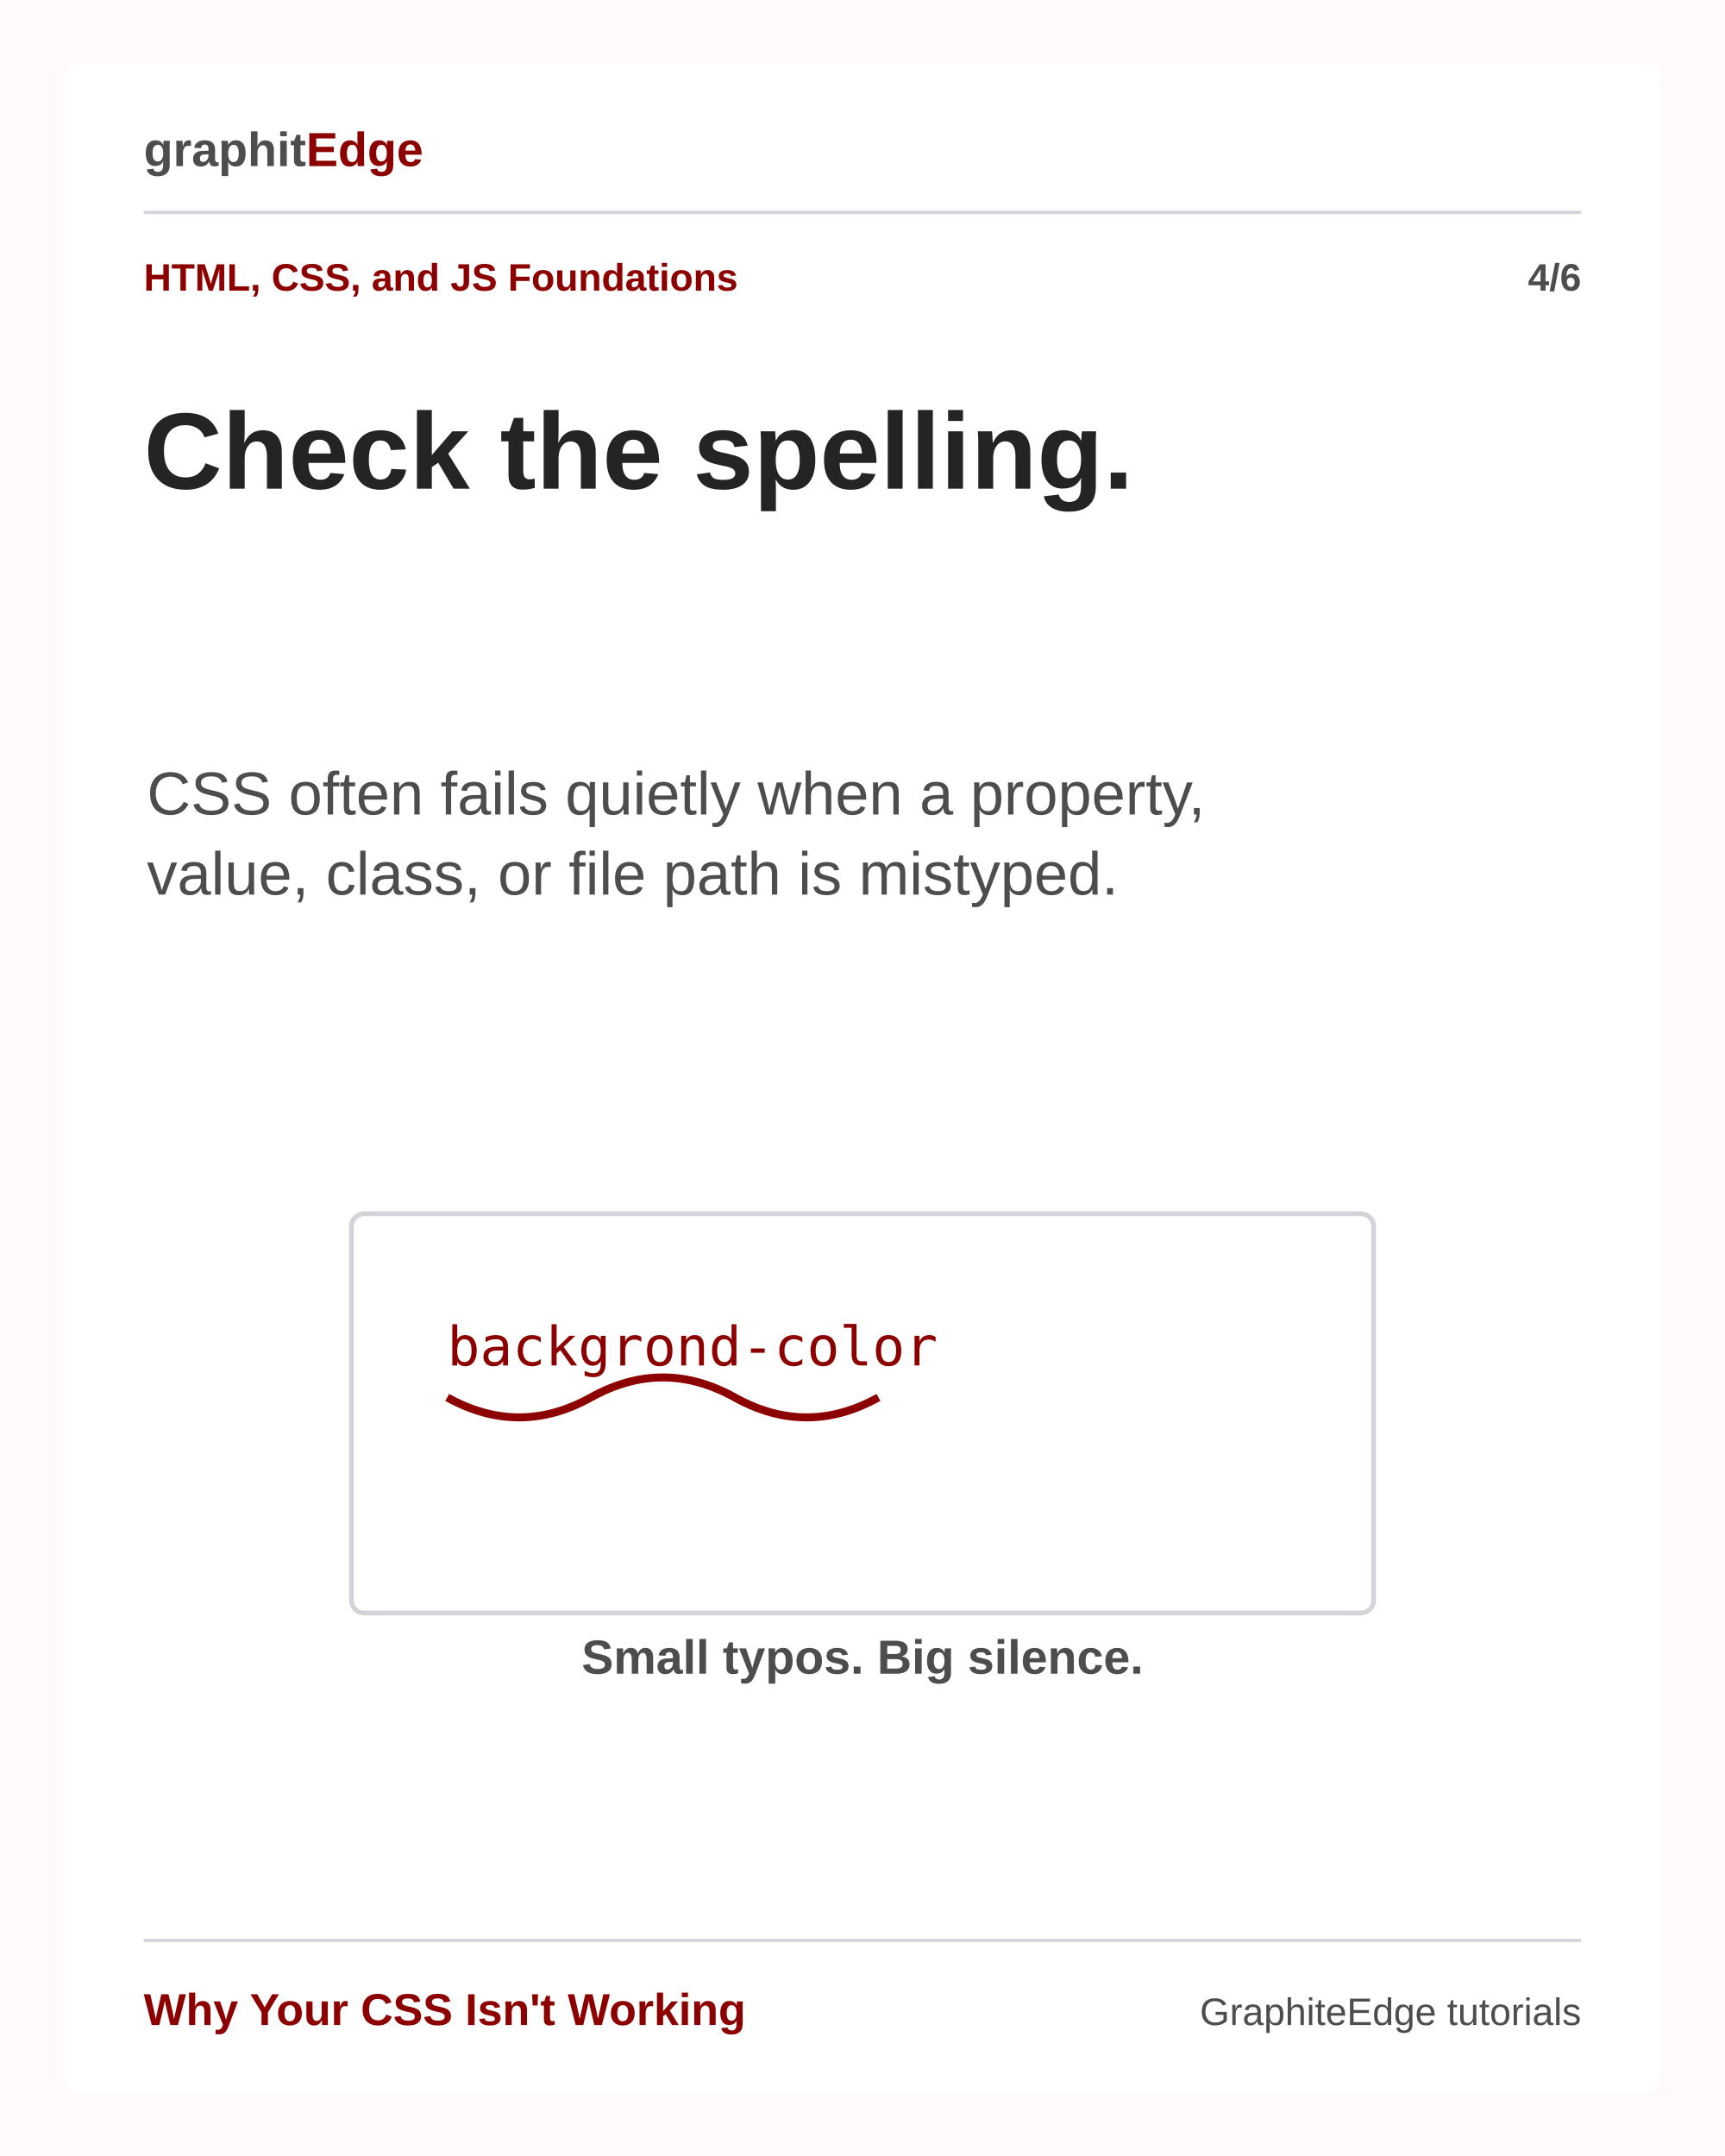
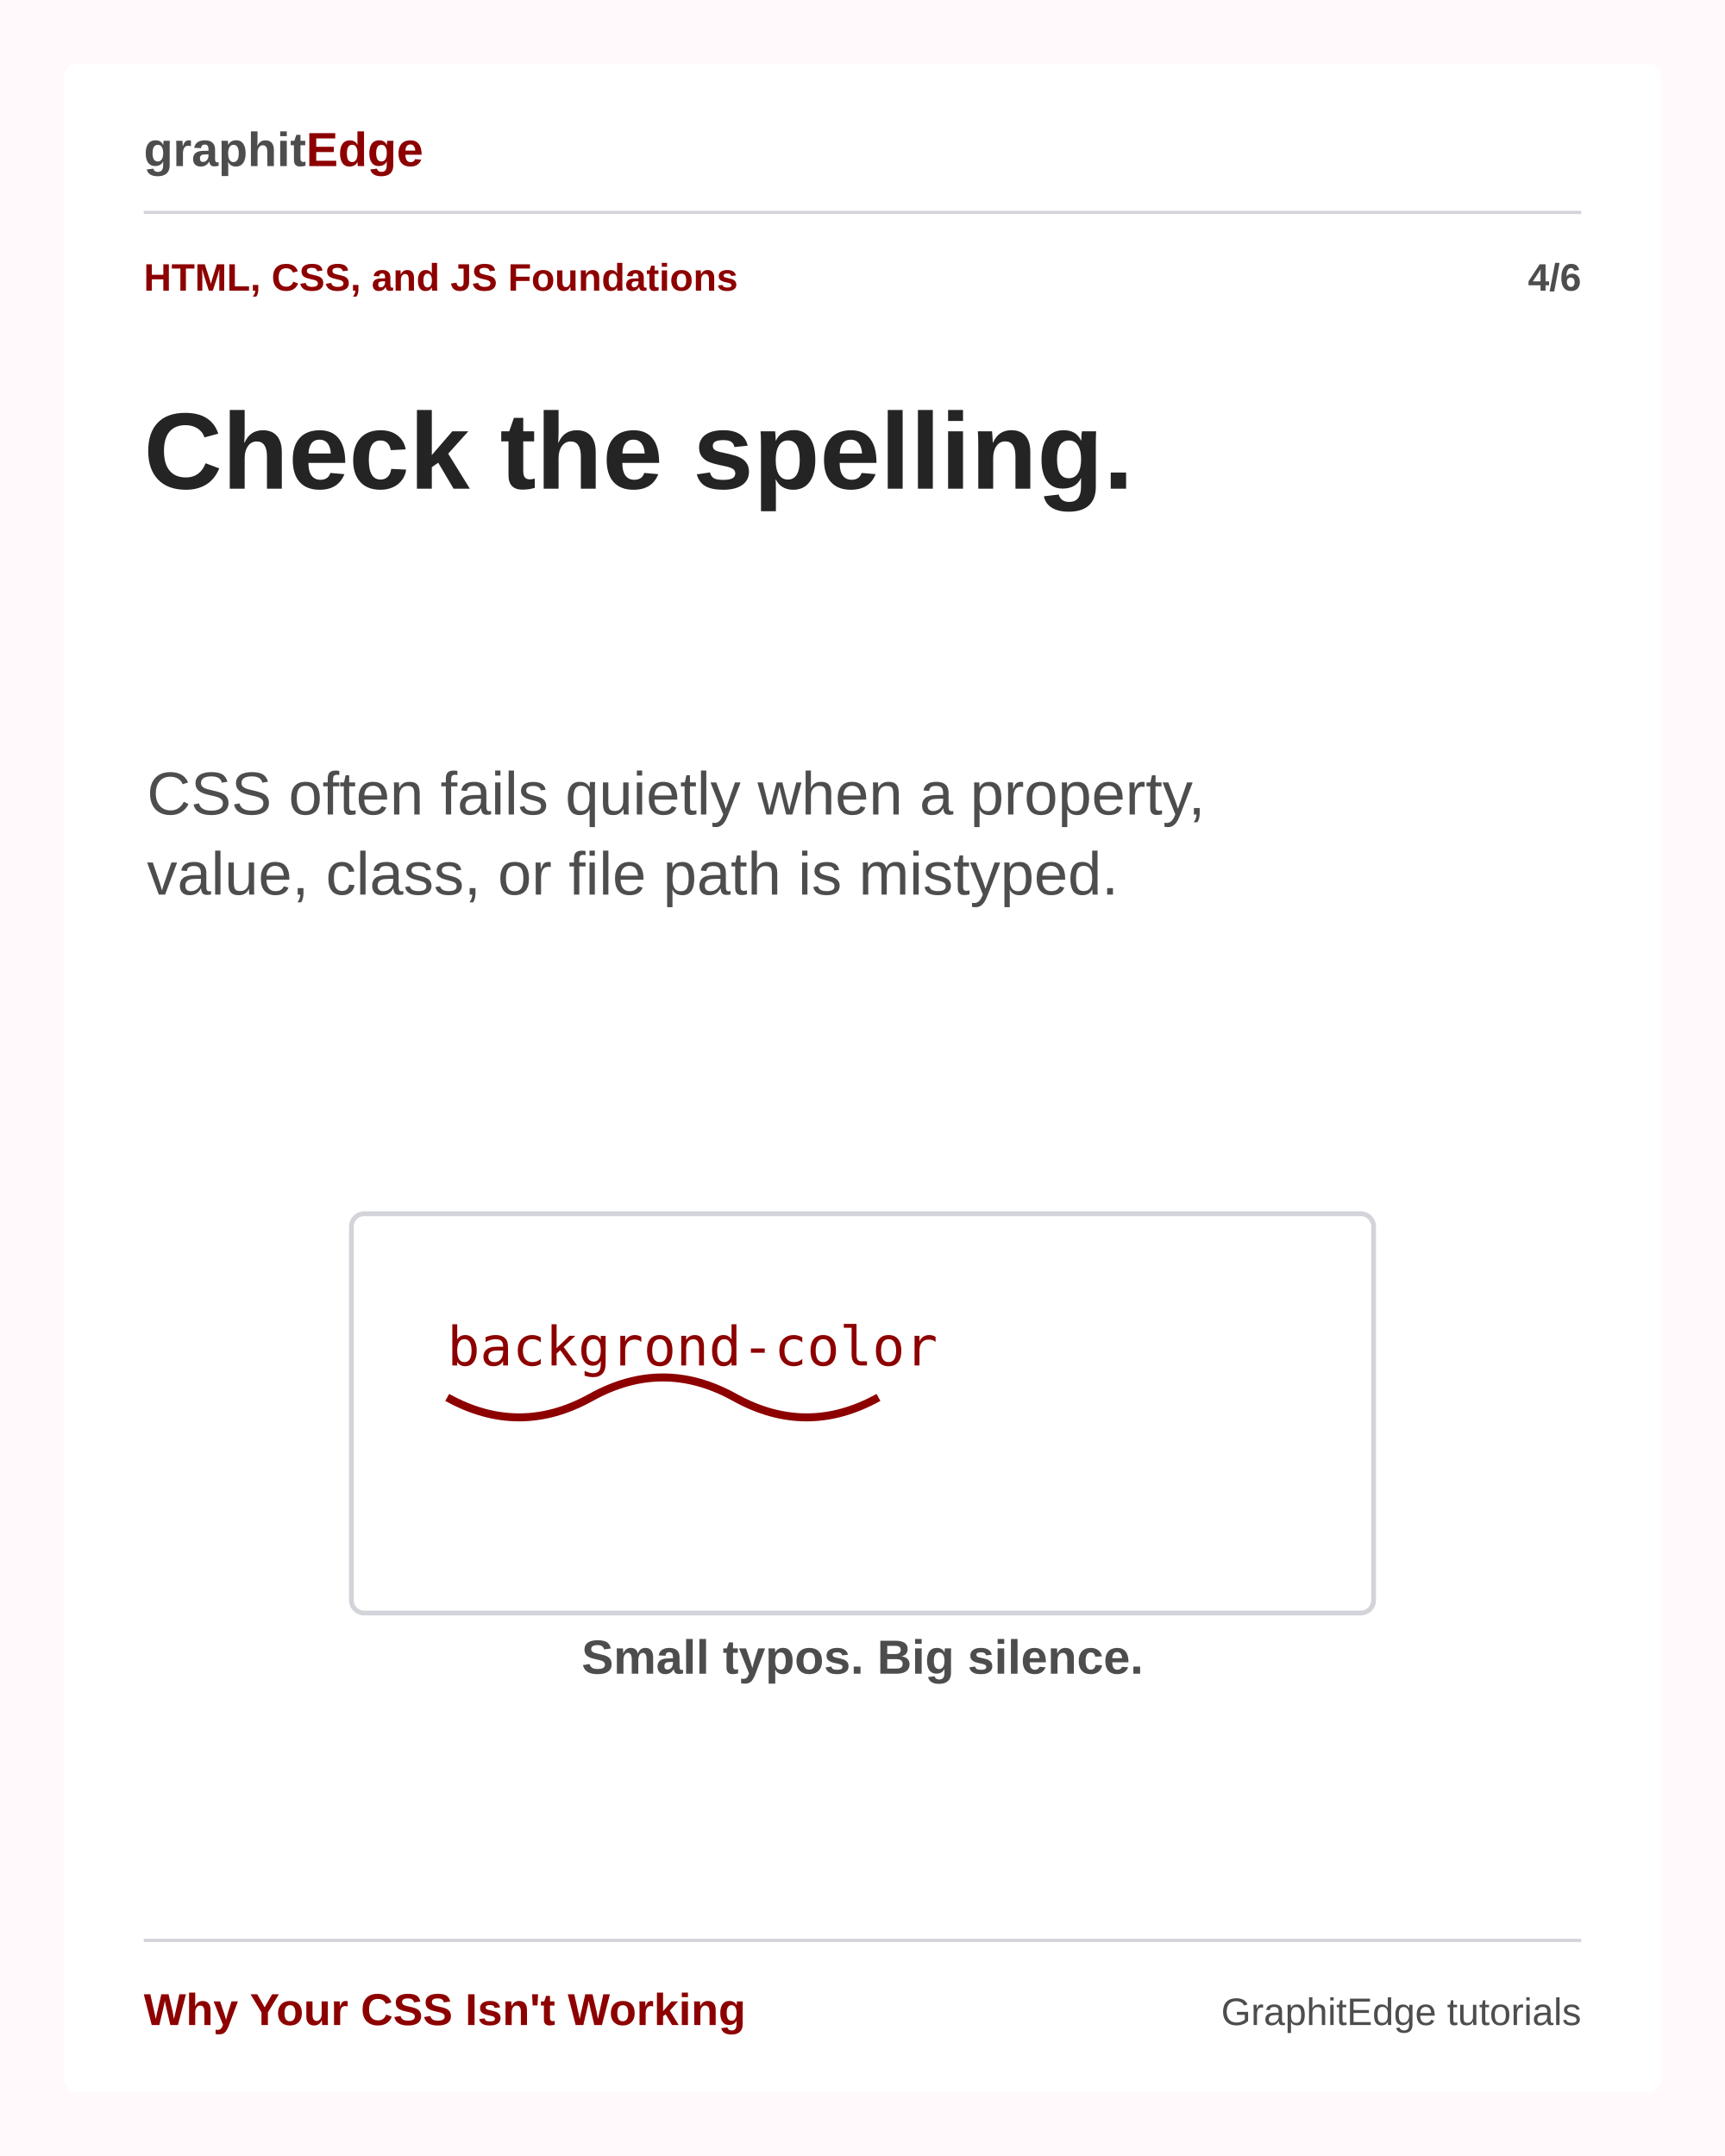
<svg xmlns="http://www.w3.org/2000/svg" width="1080" height="1350" viewBox="0 0 1080 1350" version="1.1" role="img" aria-labelledby="title desc">
  <rect width="1080" height="1350" fill="#fff9fb" />
  <rect x="40" y="40" width="1000" height="1270" rx="8" fill="#ffffff" />
  <g id="brand-header">
    <text x="90" y="104" font-family="PT Sans, Arial, sans-serif" font-size="30" font-weight="700" letter-spacing="0" fill="#4d4d4d">graphit<tspan fill="#8d0000">Edge</tspan>
    </text>
    <rect x="90" y="132" width="900" height="2" fill="#d3d4d9" />
    <text x="90" y="182" font-family="PT Sans, Arial, sans-serif" font-size="24" font-weight="700" letter-spacing="0" fill="#8d0000">HTML, CSS, and JS Foundations</text>
    <text x="990" y="182" text-anchor="end" font-family="PT Sans, Arial, sans-serif" font-size="24" font-weight="700" letter-spacing="0" fill="#4d4d4d">4/6</text>
  </g>
  <g id="message">
    <text x="90" y="306" text-anchor="start" font-family="Raleway, Arial, sans-serif" font-size="68" font-weight="700" letter-spacing="0" fill="#242424">Check the spelling.</text>
    <text x="92" y="510" text-anchor="start" font-family="PT Sans, Arial, sans-serif" font-size="38" font-weight="400" letter-spacing="0" fill="#4d4d4d">CSS often fails quietly when a property,</text>
    <text x="92" y="560.16" text-anchor="start" font-family="PT Sans, Arial, sans-serif" font-size="38" font-weight="400" letter-spacing="0" fill="#4d4d4d">value, class, or file path is mistyped.</text>
  </g>
  <g id="visual">
    <rect x="220" y="760" width="640" height="250" rx="8" fill="#ffffff" stroke="#d3d4d9" stroke-width="3" />
    <text x="280" y="855" font-family="IBM Plex Mono, monospace" font-size="34" fill="#8d0000">backgrond-color</text>
    <path d="M 280 875 Q 325 900, 370 875 T 460 875 T 550 875" fill="none" stroke="#8d0000" stroke-width="5" />
    <text x="540" y="1048" text-anchor="middle" font-family="PT Sans, Arial, sans-serif" font-size="30" font-weight="700" letter-spacing="0" fill="#4d4d4d">Small typos. Big silence.</text>
  </g>
  <g id="footer">
    <rect x="90" y="1214" width="900" height="2" fill="#d3d4d9" />
    <text x="90" y="1268" font-family="PT Sans, Arial, sans-serif" font-size="28" font-weight="700" letter-spacing="0" fill="#8d0000">Why Your CSS Isn't Working</text>
-     <text x="990" y="1268" text-anchor="end" font-family="PT Sans, Arial, sans-serif" font-size="24" font-weight="400" letter-spacing="0" fill="#4d4d4d">GraphiteEdge tutorials</text>
+     <text x="990" y="1268" text-anchor="end" font-family="PT Sans, Arial, sans-serif" font-size="24" font-weight="400" letter-spacing="0" fill="#4d4d4d">GraphitEdge tutorials</text>
  </g>
</svg>
